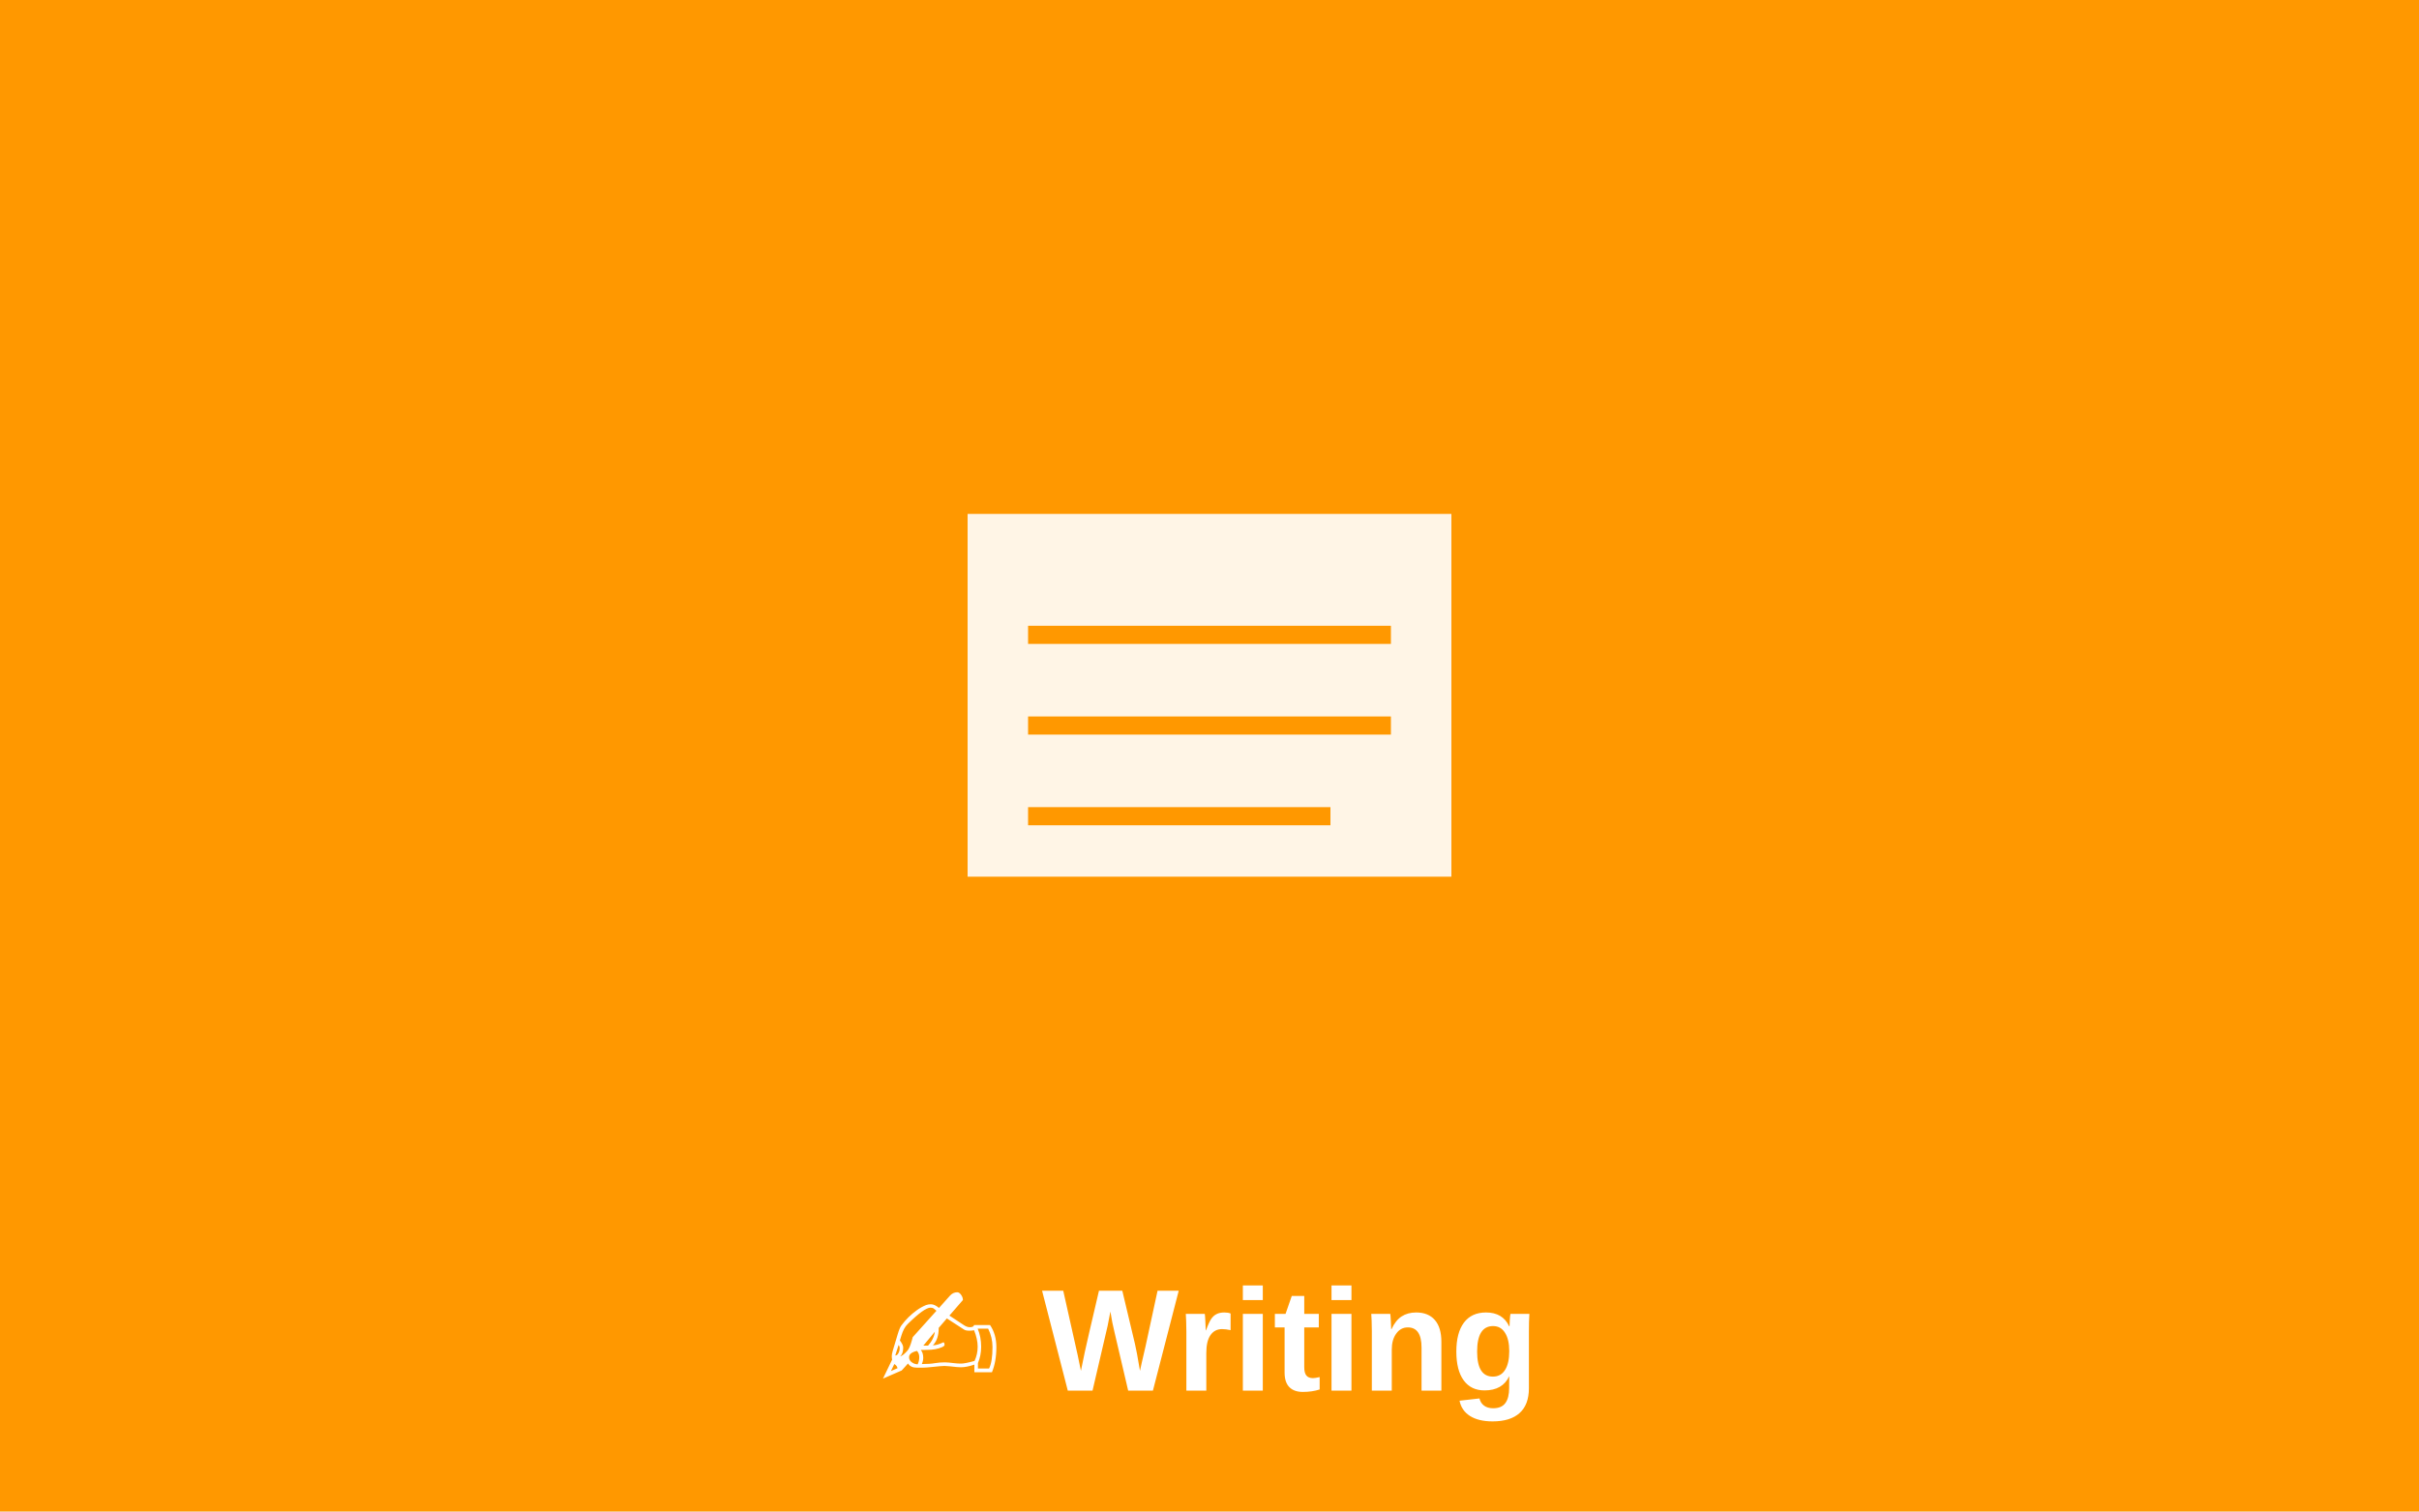
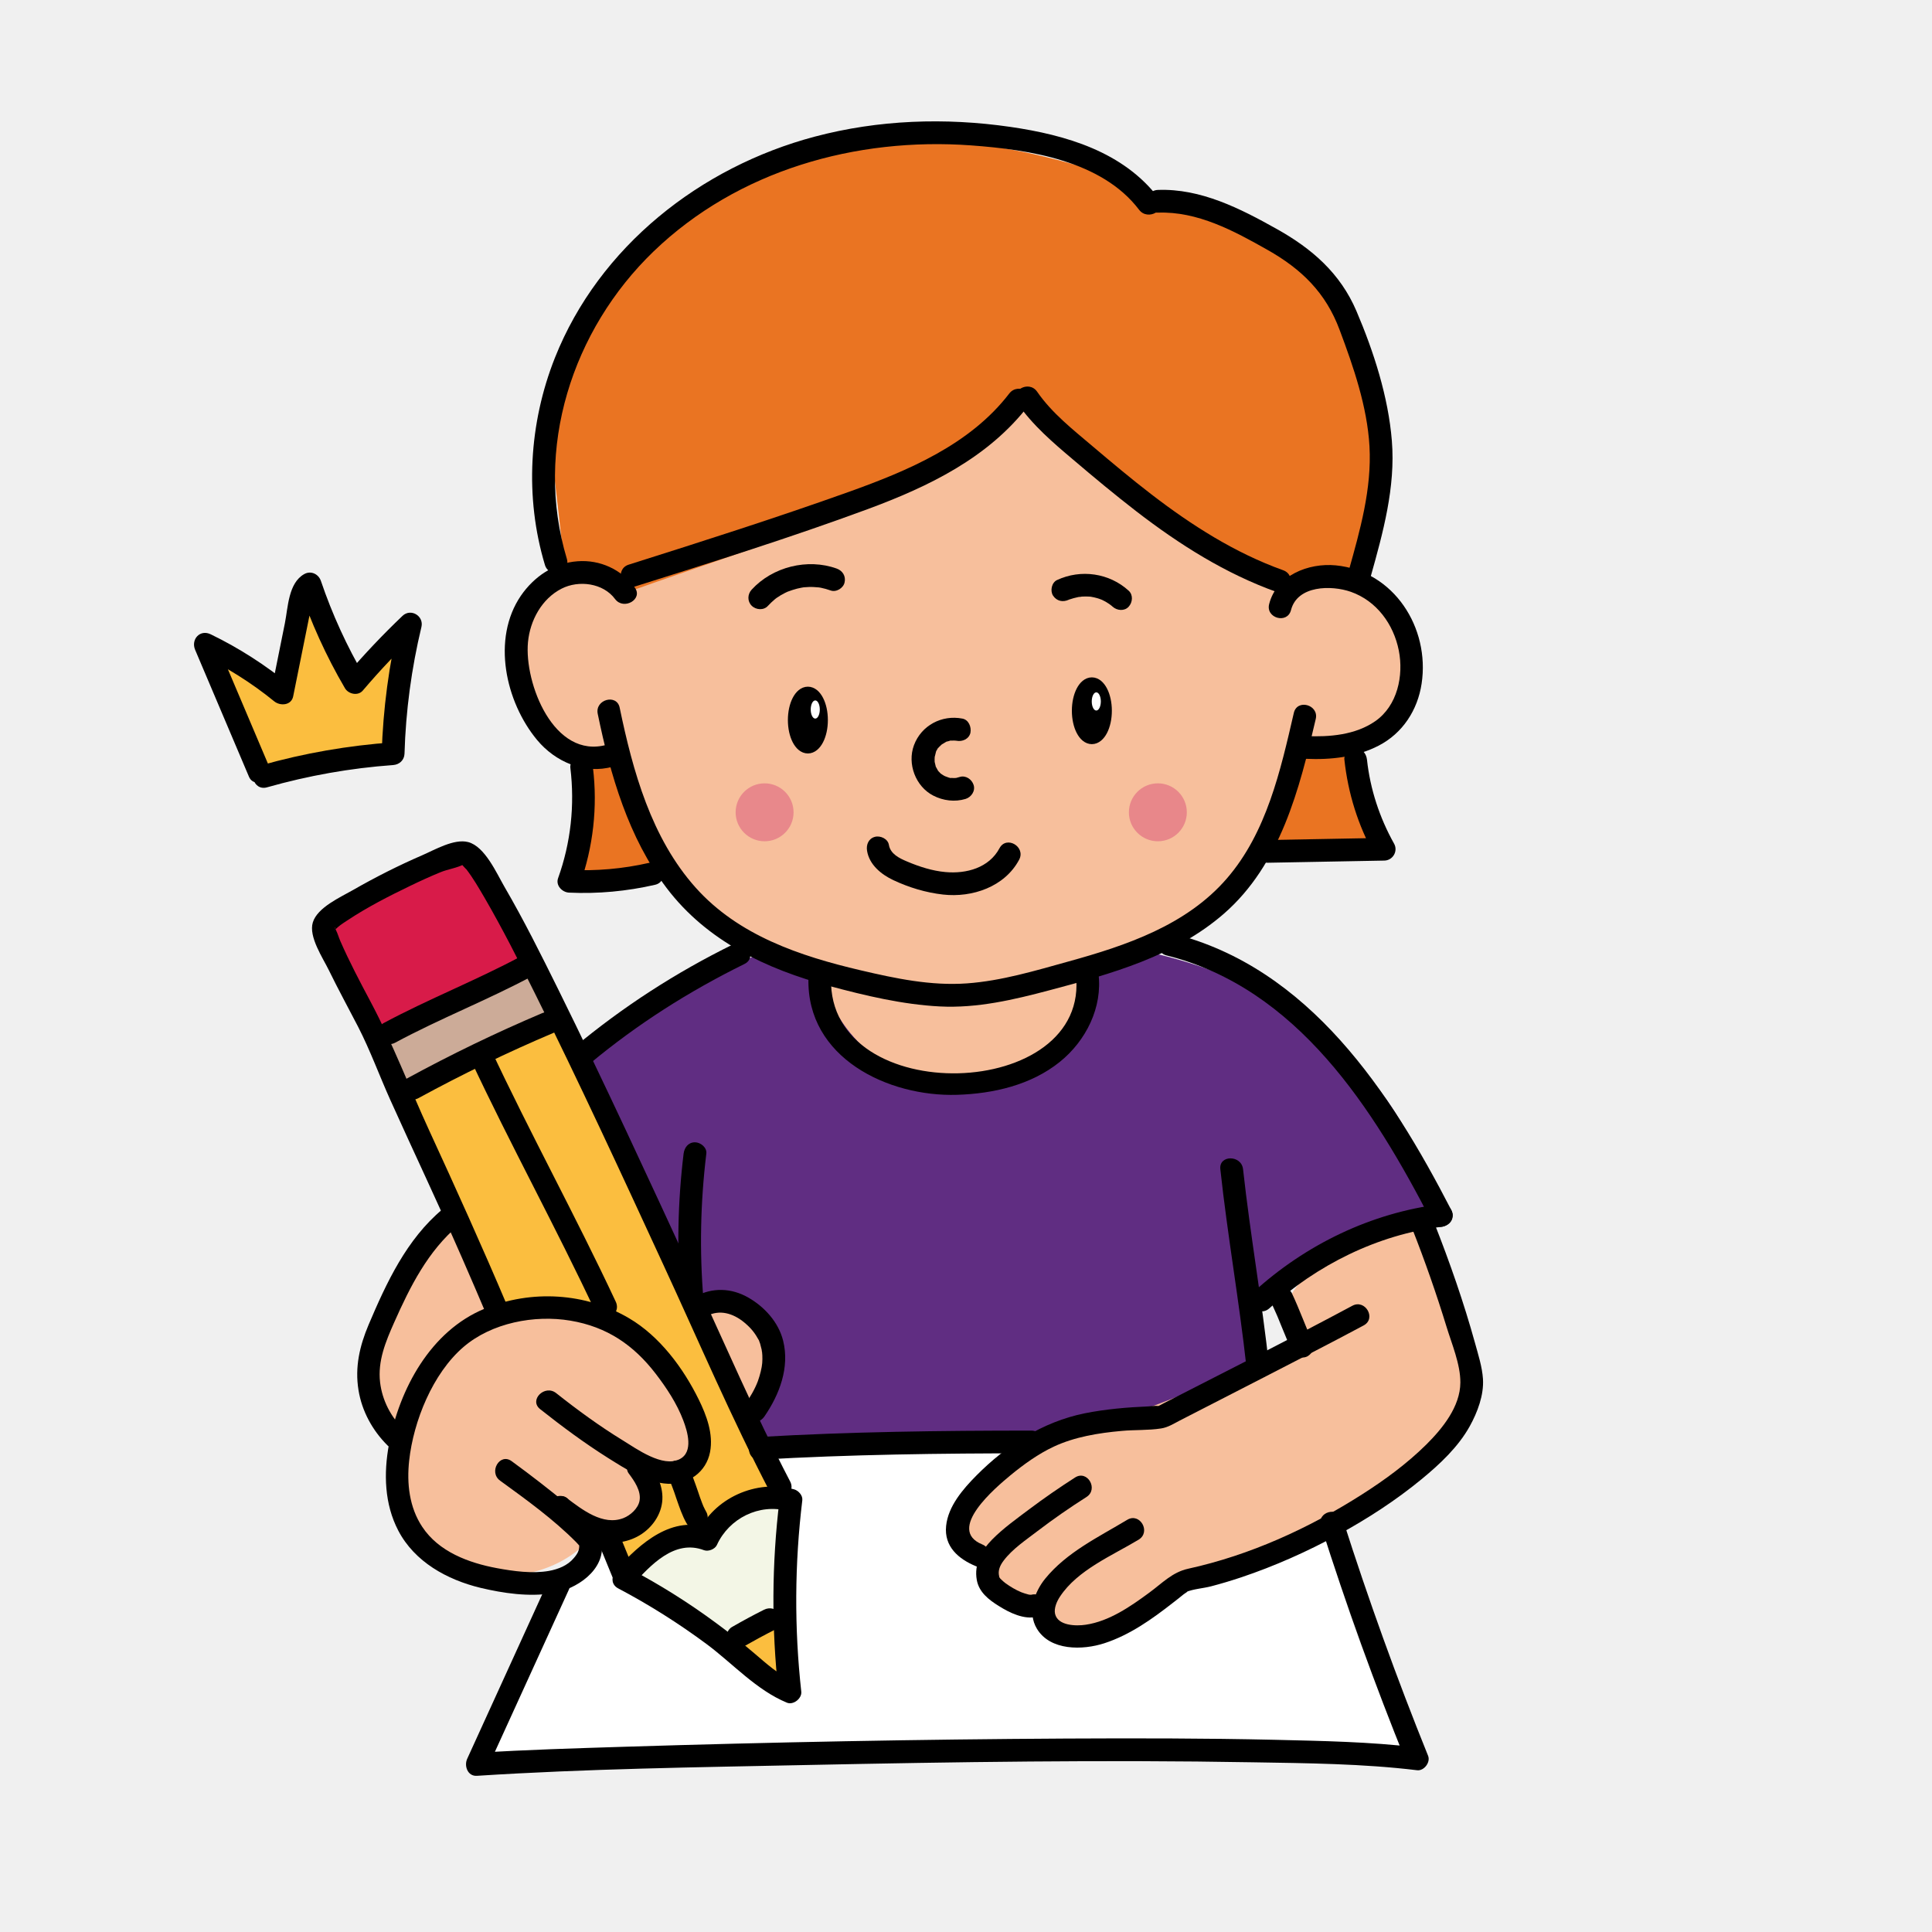
- <svg xmlns="http://www.w3.org/2000/svg" viewBox="0 0 400 250" width="400" height="250">
-   <rect width="400" height="250" fill="#ff9800" />
-   <g transform="translate(200,125)">
-     <rect x="-40" y="-40" width="80" height="60" fill="#fff" opacity="0.9" />
-     <line x1="-30" y1="-20" x2="30" y2="-20" stroke="#ff9800" stroke-width="3" />
-     <line x1="-30" y1="-5" x2="30" y2="-5" stroke="#ff9800" stroke-width="3" />
-     <line x1="-30" y1="10" x2="20" y2="10" stroke="#ff9800" stroke-width="3" />
-   </g>
-   <text x="200" y="230" font-family="Arial, sans-serif" font-size="24" fill="#fff" text-anchor="middle" font-weight="bold">✍️ Writing</text>
+ <svg xmlns="http://www.w3.org/2000/svg" version="1.1" x="0px" y="0px" viewBox="0 0 170.08 170.08" style="enable-background:new 0 0 170.08 170.08;" xml:space="preserve">
+   <style type="text/css">
+ 	.st0{fill:#EA7422;}
+ 	.st1{fill:#FFFFFF;}
+ 	.st2{fill:#FBBE3F;}
+ 	.st3{fill:#602D82;}
+ 	.st4{fill:#F3F6E6;}
+ 	.st5{fill:#D81B49;}
+ 	.st6{fill:#CCAB98;}
+ 	.st7{fill:#F7BF9C;}
+ 	.st8{stroke:#000000;stroke-miterlimit:10;}
+ 	.st9{opacity:0.502;fill:#DA5179;}
+ 	.st10{opacity:0.51;fill:#DA5179;}
+ </style>
+   <g id="Ebene_6">
+     <path class="st0" d="M50.88,76.66c23.41-0.48,46.82-0.97,70.24-1.45c-2.85-5.65-2.76-12.31-2.01-18.59s2.11-12.57,1.59-18.87   s-3.34-12.86-8.89-15.89c-7.98-4.35-16.51-7.96-25.52-9.12s-18.6,0.34-26.09,5.48s-12.5,14.25-11.45,23.28   C50.08,53,51.41,64.49,50.88,76.66z" />
+   </g>
+   <g id="Ebene_21">
+     <path class="st1" d="M50.91,136.76c-2.69,5.99-5.38,11.97-8.06,17.96c27.19-0.78,54.41-0.84,81.61-0.18   c-5.27-8.72-7.7-18.82-10.05-28.74c-20.04-0.26-40.1,0.58-60.05,2.54C53.07,131.31,51.98,134.36,50.91,136.76z" />
+   </g>
+   <g id="Ebene_22">
+     <path class="st2" d="M19.32,58.04c1.09,2.82,2.18,5.64,3.27,8.46c0.18,0.47,0.39,0.97,0.81,1.26c0.53,0.37,1.25,0.27,1.88,0.16   c2.34-0.4,4.68-0.8,7.02-1.2c0.57-0.1,1.17-0.21,1.58-0.61c0.46-0.44,0.57-1.13,0.66-1.76c0.4-2.82,0.79-5.64,1.19-8.47   c-1.47,1.32-2.94,2.64-4.41,3.96c-1.47-2.55-2.76-5.21-3.86-7.94c-0.85,3.01-1.71,6.02-2.56,9.03   C23.1,59.88,21.29,58.82,19.32,58.04z" />
+   </g>
+   <g id="Ebene_17">
+     <path class="st3" d="M66.39,84.19c-3.68,1.45-7.42,2.93-10.56,5.34c-3.13,2.42-5.64,5.94-5.9,9.89c-0.22,3.36,1.16,6.59,2.51,9.67   c1.58,3.59,3.15,7.17,4.73,10.76c0.76,1.73,1.57,3.53,3.01,4.75c2.01,1.7,4.83,1.97,7.46,2.13c14.22,0.82,28.5,0.42,42.65-1.2   c0.93-3.42,0.81-7.12-0.36-10.47c4.72-3.99,10.37-6.86,16.37-8.33c-1.33-7.62-6.6-14.2-13.21-18.22   c-6.61-4.02-14.43-5.68-22.16-5.96S74.88,80.85,66.39,84.19z" />
+   </g>
+   <g id="Ebene_12">
+     <path class="st2" d="M35.97,96.61c5.98,14,12.24,27.88,18.77,41.63c1.64-2.04,4.19-3.31,6.8-3.42c1.82-2.03,4.47-3.29,7.2-3.43   c-6.75-13.7-13.51-27.42-19.22-41.59C45.79,91.75,42.08,93.69,35.97,96.61z" />
+     <path class="st2" d="M65.13,144.69c1.04,1.28,2.21,2.45,3.47,3.51c-0.09-1.88-0.18-3.77-0.27-5.65   C67.12,142.92,65.97,143.48,65.13,144.69z" />
+   </g>
+   <g id="Ebene_18">
+     <path class="st4" d="M56,138.54c2.32,2.15,4.88,4.03,7.62,5.62c1.82-0.43,3.88-1.06,4.63-2.77c0.25-0.56,0.31-1.18,0.38-1.79   c0.28-2.6,0.56-5.2,0.84-7.79c-1.25-0.58-2.76-0.55-3.98,0.06s-2.15,1.82-2.42,3.17C60.47,134.71,57.75,135.96,56,138.54z" />
+   </g>
+   <g id="Ebene_19">
+     <path class="st5" d="M33.55,90.78c-1.56-2.41-2.9-4.97-3.97-7.63c-0.25-0.62-0.49-1.3-0.35-1.95c0.22-1,1.24-1.59,2.15-2.05   c2.04-1.03,4.09-2.07,6.13-3.1c1.09-0.55,2.38-1.11,3.48-0.59c0.66,0.31,1.09,0.94,1.48,1.56c1.56,2.5,2.82,5.18,3.75,7.98   C41.93,86.45,37.81,88.43,33.55,90.78z" />
+   </g>
+   <g id="Ebene_20">
+     <path class="st6" d="M33.69,92c0.65,0.4,0.8,1.25,0.96,1.99c0.16,0.74,0.49,1.59,1.23,1.76c0.59,0.14,1.16-0.22,1.66-0.56   c3.51-2.34,7.33-4.24,11.32-5.63c-0.56-0.54-0.72-1.35-0.98-2.08c-0.26-0.73-0.77-1.5-1.54-1.56c-0.37-0.03-0.74,0.12-1.08,0.27   C41.6,87.75,37.98,89.39,33.69,92z" />
+   </g>
+   <g id="Ebene_9">
+     <path class="st7" d="M55.29,52.11c-1.52-2.23-5.11-2.26-7.16-0.5c-2.05,1.75-2.74,4.7-2.49,7.39c0.21,2.23,1.03,4.48,2.68,6   c1.65,1.51,4.23,2.12,6.22,1.08c1.24,9.13,8.67,17.09,17.69,18.96c0.75,5.76,6.19,10.53,12,10.52c5.81-0.02,11.23-4.82,11.94-10.59   c7.66-1.03,14.35-7.2,16.01-14.74c0.32-1.44,0.56-3.08,1.76-3.94c1.13-0.81,2.65-0.61,4.03-0.76c4.23-0.48,7.38-5.32,6.1-9.39   s-6.62-6.24-10.37-4.21c-8.75-3.82-16.7-9.47-23.19-16.48C80.67,44.19,67.39,47.75,55.29,52.11z" />
+     <path class="st7" d="M113.56,114.15c0.58,1.22,1.16,2.44,1.73,3.67c-7.38,3.61-15.03,6.65-22.88,9.08   c-2.45,0.76-5.07,1.56-6.68,3.55s-1.46,5.58,0.91,6.55c-0.15,1.33,0.54,2.73,1.69,3.42c1.15,0.69,2.7,0.64,3.81-0.12   c-0.48,1.4,0.53,2.99,1.91,3.52c1.38,0.53,2.96,0.18,4.27-0.5c1.31-0.68,2.43-1.67,3.62-2.54c4.85-3.53,10.88-4.96,16.28-7.56   c5.41-2.6,10.64-7.17,10.99-13.16c0.19-3.33-1.17-6.53-2.5-9.59c-0.52-1.19-1.17-2.5-2.41-2.88c-1-0.3-2.06,0.11-3,0.54   C118.23,109.53,115.29,111.23,113.56,114.15z" />
+     <path class="st7" d="M61.7,115.36c0.83,2.19,1.74,4.34,2.74,6.46c0.27,0.57,0.6,1.19,1.2,1.39c0.64,0.21,1.36-0.17,1.72-0.73   c0.37-0.56,0.45-1.26,0.47-1.94c0.04-1.58-0.27-3.25-1.33-4.43C65.44,114.93,63.51,114.46,61.7,115.36z" />
+     <path class="st7" d="M40.44,107.1c-2.59,2.62-5.25,5.33-6.64,8.74c-1.39,3.41-1.2,7.74,1.44,10.32c-1.3,4.33,0.87,9.43,4.89,11.51   s9.43,0.88,12.21-2.68c3.23,0.21,5.98-3.58,4.79-6.59c0.66,1.13,2.42,1.25,3.43,0.41c1.01-0.83,1.3-2.31,1.03-3.59   s-1.03-2.4-1.84-3.43c-1.87-2.38-4.15-4.52-6.93-5.73s-6.09-1.39-8.79-0.02C42.85,113.35,41.68,110.64,40.44,107.1z" />
+   </g>
+   <g id="Ebene_10">
+ </g>
+   <g id="Ebene_14">
+ </g>
+   <g id="Ebene_15">
+ </g>
+   <g id="Ebene_16">
+ </g>
+   <g id="Ebene_13">
+     <g>
+       <g>
+         <path d="M99.24,133.79c-2.54,1.53-5.33,2.85-7.24,5.2c-0.96,1.19-1.57,2.97-0.72,4.39c1.18,1.96,4.04,1.9,5.94,1.28     c2.25-0.73,4.22-2.14,6.06-3.58c0.31-0.24,0.62-0.48,0.92-0.73c0.08-0.07,0.55-0.34,0.19-0.19c0.65-0.28,1.53-0.33,2.22-0.51     c0.88-0.23,1.75-0.49,2.62-0.78c2.96-0.99,5.83-2.27,8.57-3.76c2.6-1.42,5.1-3.04,7.38-4.92c1.59-1.31,3.2-2.82,4.21-4.64     c0.68-1.23,1.25-2.74,1.16-4.16c-0.07-1.06-0.42-2.14-0.7-3.16c-0.99-3.58-2.22-7.1-3.58-10.55c-0.47-1.18-2.4-0.67-1.93,0.53     c1.11,2.82,2.11,5.68,3,8.58c0.46,1.51,1.23,3.31,1.22,4.92c-0.01,2.12-1.58,4.05-3,5.46c-1.7,1.68-3.65,3.11-5.66,4.39     c-4.67,2.98-9.87,5.35-15.3,6.54c-1.41,0.31-2.28,1.27-3.43,2.11c-1.64,1.21-3.53,2.52-5.59,2.82c-0.84,0.13-2.46,0.1-2.7-0.96     c-0.11-0.49,0.16-1.11,0.43-1.51c1.54-2.35,4.61-3.62,6.93-5.02C101.35,134.86,100.35,133.13,99.24,133.79L99.24,133.79z" />
+       </g>
+     </g>
+     <g>
+       <g>
+         <path d="M55.88,51.72c-1.18-1.59-3.05-2.46-5.04-2.31c-2.07,0.15-3.83,1.35-4.99,3.04c-2.58,3.79-1.35,9.34,1.43,12.69     c1.61,1.94,4.19,3.05,6.68,2.35c1.24-0.35,0.71-2.28-0.53-1.93c-4.69,1.32-7.29-5.44-6.95-9.03c0.18-1.91,1.21-3.82,2.96-4.71     c1.51-0.77,3.66-0.5,4.71,0.92C54.91,53.75,56.64,52.75,55.88,51.72L55.88,51.72z" />
+       </g>
+     </g>
+     <g>
+       <g>
+         <path d="M113.65,53.71c0.56-2.19,3.56-2.21,5.27-1.61c2.27,0.8,3.76,2.85,4.22,5.16c0.44,2.22-0.12,4.86-2.06,6.22     c-1.76,1.23-4.05,1.41-6.13,1.32c-1.29-0.06-1.28,1.94,0,2c2.18,0.1,4.46-0.14,6.42-1.16c2.11-1.09,3.43-3.13,3.78-5.46     c0.74-4.91-2.43-9.91-7.56-10.41c-2.39-0.23-5.22,0.87-5.86,3.4C111.4,54.42,113.33,54.96,113.65,53.71L113.65,53.71z" />
+       </g>
+     </g>
+     <g>
+       <g>
+         <path d="M52.62,62.84c1.11,5.39,2.7,10.9,6.07,15.34c3.54,4.67,8.78,7.13,14.32,8.62c3.16,0.85,6.44,1.63,9.72,1.8     c3.3,0.17,6.52-0.59,9.68-1.43c5.39-1.43,11.03-2.99,15.33-6.73c4.98-4.34,6.66-10.98,8.09-17.15c0.29-1.25-1.64-1.79-1.93-0.53     c-1.17,5.07-2.4,10.54-5.9,14.58c-3.55,4.11-8.86,5.9-13.93,7.3c-2.92,0.81-5.9,1.71-8.94,1.93c-3.17,0.23-6.29-0.43-9.36-1.15     c-5.34-1.25-10.77-3.07-14.53-7.28c-3.9-4.36-5.53-10.25-6.69-15.85C54.29,61.05,52.36,61.58,52.62,62.84L52.62,62.84z" />
+       </g>
+     </g>
+     <g>
+       <g>
+         <path d="M55.87,51.64c6.86-2.16,13.74-4.32,20.49-6.81c5.38-1.99,10.65-4.52,14.22-9.18c0.78-1.02-0.95-2.02-1.73-1.01     c-3.46,4.51-8.93,6.8-14.12,8.66c-6.41,2.29-12.9,4.36-19.39,6.41C54.12,50.1,54.64,52.03,55.87,51.64L55.87,51.64z" />
+       </g>
+     </g>
+     <g>
+       <g>
+         <path d="M89.56,35.49c1.35,1.95,3.12,3.46,4.92,4.98c1.82,1.55,3.66,3.08,5.55,4.54c3.8,2.93,7.86,5.5,12.4,7.12     c1.21,0.43,1.74-1.5,0.53-1.93c-4.24-1.52-8.06-3.96-11.61-6.69c-1.76-1.35-3.46-2.78-5.15-4.21c-1.74-1.48-3.59-2.92-4.9-4.82     C90.56,33.42,88.83,34.42,89.56,35.49L89.56,35.49z" />
+       </g>
+     </g>
+     <g>
+       <g>
+         <path d="M49.9,49.19c-2.91-9.69,0.46-20.14,7.64-27.06c7.42-7.14,17.82-10.07,27.96-9.33c5.07,0.37,11.49,1.33,14.78,5.67     c0.77,1.01,2.51,0.02,1.73-1.01c-3.11-4.11-8.18-5.58-13.07-6.29c-5.73-0.83-11.61-0.63-17.22,0.86     C61.66,14.7,52.74,21.71,48.85,31.5c-2.29,5.77-2.67,12.27-0.88,18.23C48.34,50.96,50.27,50.43,49.9,49.19L49.9,49.19z" />
+       </g>
+     </g>
+     <g>
+       <g>
+         <path d="M101.93,18.72c3.49-0.13,6.69,1.6,9.64,3.27c3.01,1.7,5.14,3.77,6.36,7.05c1.22,3.25,2.43,6.76,2.63,10.25     c0.21,3.74-0.83,7.4-1.83,10.96c-0.35,1.24,1.58,1.77,1.93,0.53c1.09-3.88,2.2-7.89,1.87-11.97c-0.31-3.87-1.6-7.87-3.12-11.43     c-1.42-3.32-3.91-5.49-7.01-7.22c-3.21-1.8-6.69-3.58-10.47-3.44C100.65,16.77,100.65,18.77,101.93,18.72L101.93,18.72z" />
+       </g>
+     </g>
+     <g>
+       <g>
+         <path d="M50.21,67.59c0.4,3.3,0.04,6.6-1.08,9.72c-0.23,0.64,0.36,1.24,0.96,1.27c2.55,0.12,5.1-0.12,7.58-0.69     c1.25-0.29,0.72-2.22-0.53-1.93c-2.32,0.53-4.67,0.73-7.05,0.62c0.32,0.42,0.64,0.84,0.96,1.27c1.17-3.27,1.57-6.81,1.15-10.26     c-0.06-0.54-0.41-1-1-1C50.72,66.59,50.14,67.05,50.21,67.59L50.21,67.59z" />
+       </g>
+     </g>
+     <g>
+       <g>
+         <path d="M118.35,66.87c0.32,2.96,1.2,5.79,2.65,8.39c0.29-0.5,0.58-1,0.86-1.5c-3.42,0.06-6.83,0.13-10.25,0.19     c-1.29,0.02-1.29,2.02,0,2c3.42-0.06,6.83-0.13,10.25-0.19c0.76-0.01,1.24-0.84,0.86-1.5c-1.27-2.27-2.1-4.79-2.38-7.38     c-0.06-0.54-0.42-1-1-1C118.86,65.87,118.29,66.33,118.35,66.87L118.35,66.87z" />
+       </g>
+     </g>
+     <g>
+       <g>
+         <path d="M71.17,86.13c-0.18,6.99,7.01,10.44,13.09,10.25c3.19-0.1,6.51-0.86,9.04-2.9c2.3-1.85,3.78-4.8,3.4-7.78     c-0.16-1.26-2.17-1.27-2,0c1.47,11.29-21.83,11.99-21.54,0.44C73.21,84.84,71.21,84.84,71.17,86.13L71.17,86.13z" />
+       </g>
+     </g>
+     <g>
+       <g>
+         <path d="M67.6,53.34c0.19-0.21,0.4-0.4,0.62-0.59c0.05-0.04,0.11-0.08,0.02-0.02c0.05-0.04,0.1-0.07,0.15-0.11     c0.12-0.08,0.24-0.16,0.36-0.23c0.12-0.07,0.25-0.14,0.37-0.2c0.06-0.03,0.11-0.05,0.17-0.08c0.27-0.13-0.09,0.03,0.07-0.03     c0.27-0.1,0.54-0.19,0.81-0.26c0.12-0.03,0.25-0.06,0.37-0.08c0.08-0.01,0.16-0.03,0.23-0.04c-0.11,0.01-0.07,0.01,0.02,0     c0.28-0.02,0.57-0.04,0.85-0.02c0.14,0.01,0.28,0.02,0.42,0.03c0.16,0.02-0.15-0.03,0.01,0c0.06,0.01,0.12,0.02,0.19,0.03     c0.29,0.06,0.58,0.14,0.86,0.24c0.49,0.18,1.12-0.2,1.23-0.7c0.13-0.56-0.17-1.04-0.7-1.23c-2.57-0.92-5.64-0.15-7.48,1.86     c-0.37,0.4-0.39,1.02,0,1.41C66.56,53.71,67.24,53.74,67.6,53.34L67.6,53.34z" />
+       </g>
+     </g>
+     <g>
+       <g>
+         <path d="M94.08,52.8c0.02-0.01,0.12-0.07,0.14-0.06c-0.02-0.01-0.18,0.07-0.03,0.02c0.11-0.04,0.21-0.07,0.32-0.1     c0.1-0.03,0.19-0.05,0.29-0.07c0.06-0.01,0.12-0.02,0.18-0.04c0.14-0.03,0,0.02-0.04,0c0.07,0.02,0.22-0.02,0.3-0.03     c0.11-0.01,0.22-0.01,0.34-0.01c0.1,0,0.2,0.01,0.3,0.01c0.05,0,0.1,0.01,0.15,0.01c0.14,0.01-0.25-0.04-0.01,0     c0.2,0.03,0.39,0.08,0.58,0.13c0.11,0.03,0.21,0.07,0.32,0.11c0.02,0.01,0.18,0.07,0.05,0.02c-0.13-0.05,0.03,0.01,0.05,0.02     c0.19,0.09,0.38,0.19,0.55,0.31c0.04,0.03,0.08,0.05,0.12,0.08c0.02,0.02,0.19,0.15,0.08,0.05c-0.1-0.08,0.03,0.02,0.04,0.04     c0.05,0.04,0.09,0.08,0.14,0.12c0.39,0.35,1.04,0.41,1.41,0c0.35-0.38,0.41-1.04,0-1.41c-1.71-1.56-4.21-1.91-6.3-0.94     c-0.48,0.22-0.63,0.94-0.36,1.37C93.03,52.93,93.57,53.03,94.08,52.8L94.08,52.8z" />
+       </g>
+     </g>
+     <g>
+       <g>
+         <path d="M84.72,63.26c-1.81-0.35-3.61,0.6-4.26,2.34c-0.61,1.64,0.14,3.64,1.7,4.44c0.87,0.45,1.9,0.58,2.85,0.29     c0.5-0.16,0.87-0.7,0.7-1.23c-0.16-0.5-0.7-0.87-1.23-0.7c-0.09,0.03-0.19,0.05-0.29,0.08c-0.11,0.02-0.1,0.02,0.05,0     c-0.05,0.01-0.1,0.01-0.15,0.01c-0.07,0-0.15,0.01-0.22,0c-0.05,0-0.1,0-0.15-0.01c-0.11-0.01-0.1-0.01,0.05,0.01     c-0.14,0.03-0.37-0.09-0.5-0.13c-0.1-0.04-0.09-0.03,0.03,0.02c-0.04-0.02-0.09-0.04-0.13-0.06c-0.07-0.03-0.13-0.07-0.19-0.11     c-0.04-0.03-0.08-0.05-0.12-0.08c-0.09-0.06-0.08-0.06,0.03,0.02c-0.07-0.02-0.16-0.15-0.22-0.2c-0.03-0.03-0.21-0.2-0.03-0.03     c-0.07-0.07-0.12-0.17-0.16-0.25c-0.02-0.04-0.05-0.09-0.07-0.13c-0.05-0.1-0.04-0.09,0.01,0.03c-0.04-0.05-0.06-0.15-0.07-0.21     c-0.03-0.1-0.05-0.2-0.07-0.29c-0.04-0.2,0.01,0.2,0-0.07c0-0.09-0.01-0.18,0-0.26c0-0.05,0.01-0.1,0.01-0.15     c0.01-0.11,0.01-0.1-0.01,0.04c0.02,0,0.11-0.46,0.14-0.51c-0.15,0.22,0.03-0.05,0.06-0.1c0.03-0.05,0.07-0.16,0.12-0.19     c-0.08,0.1-0.09,0.11-0.02,0.03c0.03-0.04,0.06-0.07,0.1-0.11c0.06-0.06,0.13-0.12,0.19-0.18c0.06-0.05,0.04-0.03-0.06,0.04     c0.04-0.03,0.08-0.06,0.12-0.09c0.08-0.05,0.17-0.1,0.25-0.15c0.04-0.02,0.09-0.04,0.13-0.07c-0.03,0.01-0.07,0.03-0.1,0.04     c0.07-0.05,0.2-0.07,0.28-0.09c0.07-0.02,0.22-0.08,0.29-0.06c-0.04,0.01-0.08,0.01-0.12,0.02c0.05-0.01,0.1-0.01,0.15-0.01     c0.1-0.01,0.2-0.01,0.29,0c0.05,0,0.1,0.01,0.15,0.01c-0.14-0.02-0.16-0.02-0.05,0c0.51,0.1,1.1-0.14,1.23-0.7     C85.53,63.99,85.27,63.36,84.72,63.26L84.72,63.26z" />
+       </g>
+     </g>
+     <g>
+       <g>
+         <path d="M76.33,74.9c0.2,1.23,1.25,2.08,2.31,2.58c1.38,0.65,2.87,1.1,4.38,1.27c2.57,0.29,5.43-0.68,6.7-3.07     c0.6-1.14-1.12-2.15-1.73-1.01c-0.92,1.73-2.92,2.27-4.76,2.1c-1.15-0.1-2.32-0.48-3.38-0.93c-0.69-0.29-1.47-0.67-1.6-1.47     c-0.09-0.53-0.75-0.83-1.23-0.7C76.46,73.82,76.24,74.36,76.33,74.9L76.33,74.9z" />
+       </g>
+     </g>
+     <g>
+       <g>
+         <path d="M44.03,130.35c2.3,1.67,4.7,3.4,6.7,5.42c0.09,0.09,0.33,0.35,0.33,0.36c-0.15-0.36,0.01-0.05-0.13,0.37     c-0.07,0.24-0.27,0.5-0.43,0.68c-0.54,0.64-1.35,0.96-2.16,1.11c-1.48,0.26-3.13,0.03-4.59-0.24c-2.48-0.46-5.13-1.44-6.58-3.64     c-1.14-1.72-1.37-3.81-1.15-5.83c0.38-3.47,2.07-7.67,4.78-10c2.48-2.13,6.25-2.85,9.41-2.32c3.23,0.54,5.58,2.16,7.51,4.67     c0.96,1.25,1.87,2.63,2.43,4.11c0.37,0.97,0.92,2.78-0.31,3.41c-1.5,0.78-3.82-0.92-5.03-1.66c-2.04-1.25-3.98-2.67-5.85-4.15     c-1-0.79-2.42,0.61-1.41,1.41c1.92,1.52,3.9,2.99,5.98,4.3c1.54,0.96,3.38,2.18,5.26,2.27c1.8,0.09,3.38-1.01,3.72-2.8     c0.3-1.59-0.31-3.22-1-4.62c-1.36-2.77-3.44-5.57-6.13-7.15c-3.83-2.26-8.62-2.53-12.72-0.84c-4.76,1.96-7.51,7.07-8.42,11.95     c-0.47,2.55-0.4,5.24,0.82,7.58c1.44,2.76,4.3,4.33,7.23,5.04c2.01,0.48,4.28,0.81,6.33,0.48c2.09-0.33,4.69-2.02,4.35-4.46     c-0.19-1.41-1.97-2.49-2.97-3.32c-1.61-1.33-3.27-2.62-4.96-3.85C43.99,127.87,42.99,129.6,44.03,130.35L44.03,130.35z" />
+       </g>
+     </g>
+     <g>
+       <g>
+         <path d="M49.32,133.69c1.29,0,1.29-2,0-2C48.04,131.69,48.03,133.69,49.32,133.69L49.32,133.69z" />
+       </g>
+     </g>
+     <g>
+       <g>
+         <path d="M48.87,133.59c1.06,0.79,2.14,1.57,3.41,1.97c1.26,0.39,2.61,0.34,3.79-0.27c1.15-0.59,2.06-1.74,2.22-3.04     c0.16-1.3-0.46-2.54-1.22-3.56c-0.32-0.43-0.86-0.65-1.37-0.36c-0.43,0.25-0.68,0.93-0.36,1.37c0.5,0.67,1.12,1.55,0.96,2.42     c-0.12,0.67-0.8,1.28-1.41,1.52c-1.81,0.71-3.65-0.75-5.02-1.78c-0.43-0.32-1.12-0.07-1.37,0.36     C48.21,132.74,48.44,133.27,48.87,133.59L48.87,133.59z" />
+       </g>
+     </g>
+     <g>
+       <g>
+         <path d="M52.75,135.99c0.42,1.03,0.85,2.07,1.27,3.1c0.26,0.64,1.11,1.06,1.67,0.44c1.58-1.74,3.69-4.05,6.29-3.06     c0.38,0.14,0.96-0.09,1.13-0.46c1.07-2.35,3.73-3.68,6.24-2.99c-0.24-0.32-0.49-0.64-0.73-0.96c-0.68,5.6-0.71,11.25-0.09,16.86     c0.42-0.32,0.84-0.64,1.27-0.96c-1.29-0.54-2.34-1.52-3.39-2.41c-1.1-0.94-2.24-1.84-3.41-2.7c-2.4-1.77-4.93-3.36-7.57-4.75     c-1.14-0.6-2.15,1.12-1.01,1.73c2.73,1.44,5.34,3.09,7.82,4.93c2.3,1.72,4.35,4.02,7.03,5.13c0.57,0.24,1.33-0.37,1.27-0.96     c-0.62-5.61-0.59-11.26,0.09-16.86c0.05-0.43-0.35-0.86-0.73-0.96c-3.31-0.91-7.07,0.76-8.5,3.91c0.38-0.15,0.75-0.31,1.13-0.46     c-3.32-1.25-6.17,1.3-8.24,3.58c0.56,0.15,1.11,0.29,1.67,0.44c-0.42-1.03-0.85-2.07-1.27-3.1     C54.2,134.29,52.26,134.8,52.75,135.99L52.75,135.99z" />
+       </g>
+     </g>
+     <g>
+       <g>
+         <path d="M65.45,144.96c0.93-0.53,1.87-1.04,2.82-1.52c0.47-0.24,0.64-0.93,0.36-1.37c-0.31-0.48-0.87-0.61-1.37-0.36     c-0.96,0.48-1.9,0.99-2.82,1.52c-0.45,0.26-0.65,0.92-0.36,1.37C64.38,145.05,64.97,145.23,65.45,144.96L65.45,144.96z" />
+       </g>
+     </g>
+     <g>
+       <g>
+         <path d="M44.67,114.99c-2.2-5.2-4.53-10.35-6.89-15.48c-1.73-3.76-3.21-7.66-5.15-11.31c-0.94-1.77-1.88-3.54-2.68-5.38     c-0.13-0.3-0.22-0.63-0.36-0.91c-0.26-0.5,0.11-0.2-0.17,0.01c-0.14,0.11,0.29-0.27,0.37-0.34c0.24-0.2,0.52-0.38,0.78-0.55     c1.75-1.16,3.64-2.13,5.53-3.04c0.89-0.43,1.78-0.84,2.69-1.21c0.63-0.26,1.45-0.37,2.04-0.69c-0.03,0.02-0.29-0.14-0.23-0.06     c0.1,0.14,0.51,0.57,0.45,0.49c0.6,0.78,1.1,1.65,1.6,2.5c1.59,2.74,3.02,5.57,4.43,8.41c3.92,7.88,7.61,15.87,11.29,23.85     c3.11,6.72,6.03,13.58,9.46,20.15c0.6,1.14,2.32,0.13,1.73-1.01c-3.12-5.98-5.79-12.21-8.62-18.33     c-3.87-8.38-7.73-16.77-11.82-25.04c-1.5-3.03-3.01-6.06-4.71-8.98c-0.68-1.17-1.72-3.56-3.2-3.94     c-1.24-0.32-2.95,0.69-4.04,1.16c-2.08,0.9-4.12,1.93-6.09,3.06c-1.08,0.62-3.14,1.53-3.54,2.85c-0.39,1.26,0.89,3.14,1.41,4.21     c0.82,1.68,1.71,3.31,2.57,4.97c1.07,2.08,1.88,4.32,2.84,6.45c2.09,4.65,4.28,9.25,6.32,13.92c0.76,1.74,1.51,3.48,2.25,5.23     C43.44,117.18,45.16,116.17,44.67,114.99L44.67,114.99z" />
+       </g>
+     </g>
+     <g>
+       <g>
+         <path d="M58.8,130.07c0.08,0.14,0.15,0.28,0.22,0.43c0.02,0.04,0.04,0.08,0.06,0.12c0.05,0.12-0.02-0.05-0.04-0.08     c0.03,0.09,0.07,0.18,0.11,0.27c0.14,0.36,0.27,0.73,0.39,1.1c0.26,0.74,0.51,1.51,0.9,2.19c0.26,0.45,0.92,0.65,1.37,0.36     c0.46-0.3,0.64-0.88,0.36-1.37c-0.08-0.14-0.15-0.28-0.22-0.43c-0.02-0.04-0.04-0.08-0.06-0.12c-0.05-0.12,0.02,0.05,0.04,0.08     c-0.03-0.09-0.07-0.18-0.11-0.27c-0.14-0.36-0.27-0.73-0.39-1.1c-0.26-0.74-0.51-1.51-0.9-2.19c-0.26-0.45-0.92-0.65-1.37-0.36     C58.7,128.99,58.52,129.58,58.8,130.07L58.8,130.07z" />
+       </g>
+     </g>
+     <g>
+       <g>
+         <path d="M54.21,114.6c-3.52-7.53-7.54-14.82-11.06-22.35c-0.54-1.16-2.27-0.15-1.73,1.01c3.52,7.53,7.54,14.82,11.06,22.35     C53.03,116.77,54.75,115.76,54.21,114.6L54.21,114.6z" />
+       </g>
+     </g>
+     <g>
+       <g>
+         <path d="M36.84,96.67c3.87-2.11,7.84-4.03,11.9-5.75c0.5-0.21,0.61-0.94,0.36-1.37c-0.3-0.51-0.87-0.57-1.37-0.36     c-4.06,1.72-8.03,3.64-11.9,5.75C34.7,95.56,35.7,97.29,36.84,96.67L36.84,96.67z" />
+       </g>
+     </g>
+     <g>
+       <g>
+         <path d="M34.79,91.79c3.95-2.13,8.15-3.76,12.1-5.88c1.13-0.61,0.13-2.34-1.01-1.73c-3.95,2.12-8.15,3.76-12.1,5.88     C32.65,90.67,33.66,92.4,34.79,91.79L34.79,91.79z" />
+       </g>
+     </g>
+     <g>
+       <g>
+         <path d="M111.99,114.84c0.15,0.32,0.29,0.64,0.43,0.96c0.05,0.12-0.02-0.04-0.03-0.07c0.02,0.05,0.04,0.09,0.06,0.14     c0.04,0.1,0.08,0.19,0.12,0.29c0.08,0.2,0.16,0.39,0.24,0.59c0.31,0.76,0.62,1.52,0.97,2.26c0.23,0.47,0.94,0.64,1.37,0.36     c0.48-0.31,0.6-0.86,0.36-1.37c-0.15-0.32-0.29-0.64-0.43-0.96c-0.05-0.12,0.02,0.04,0.03,0.07c-0.02-0.05-0.04-0.09-0.06-0.14     c-0.04-0.1-0.08-0.19-0.12-0.29c-0.08-0.2-0.16-0.39-0.24-0.59c-0.31-0.76-0.62-1.52-0.97-2.26c-0.23-0.47-0.94-0.64-1.37-0.36     C111.87,113.78,111.75,114.33,111.99,114.84L111.99,114.84z" />
+       </g>
+     </g>
+     <g>
+       <g>
+         <path d="M119.05,114.95c-5.48,2.94-11.04,5.73-16.58,8.57c-0.21,0.11-0.41,0.22-0.62,0.32c0.18-0.08,0.4-0.03,0.08-0.07     c-0.27-0.03-0.58,0.03-0.84,0.04c-1.88,0.08-3.76,0.24-5.61,0.61c-3.69,0.75-6.89,2.82-9.52,5.47c-1.18,1.19-2.49,2.7-2.67,4.44     c-0.19,1.82,1.09,2.92,2.65,3.56c1.19,0.49,1.71-1.45,0.53-1.93c-3.21-1.31,1.17-5,2.5-6.1c1.16-0.95,2.43-1.87,3.8-2.51     c1.84-0.86,3.94-1.2,5.95-1.38c1.15-0.11,2.36-0.04,3.5-0.22c0.59-0.09,1.09-0.41,1.61-0.68c2.46-1.26,4.92-2.52,7.38-3.79     c2.95-1.52,5.91-3.03,8.84-4.6C121.19,116.06,120.18,114.34,119.05,114.95L119.05,114.95z" />
+       </g>
+     </g>
+     <g>
+       <g>
+         <path d="M94.64,130.07c-1.39,0.89-2.75,1.83-4.08,2.83c-1.09,0.82-2.24,1.64-3.21,2.62c-0.95,0.96-1.61,2.19-1.36,3.57     c0.19,1.07,1.05,1.74,1.92,2.28c0.95,0.6,2.26,1.25,3.41,0.95c1.25-0.32,0.72-2.25-0.53-1.93c-0.11,0.02-0.09,0.03,0.04,0     c-0.06,0-0.11,0-0.17,0c-0.21-0.05,0.14,0.04-0.12-0.02c-0.2-0.05-0.48-0.14-0.63-0.2c-0.49-0.2-0.97-0.49-1.4-0.8     c-0.12-0.09-0.28-0.23-0.44-0.39c-0.06-0.06-0.14-0.23-0.05-0.05c-0.08-0.15-0.03-0.04-0.06-0.16c-0.13-0.51,0.08-0.97,0.39-1.38     c0.77-1.03,1.98-1.83,2.98-2.6c1.39-1.06,2.83-2.06,4.31-3C96.73,131.1,95.73,129.37,94.64,130.07L94.64,130.07z" />
+       </g>
+     </g>
+     <g>
+       <g>
+         <path d="M111.75,115.17c4.16-3.8,9.53-6.48,15.14-7.17c0.54-0.07,0.99-0.41,1-1c0.01-0.49-0.46-1.07-1-1     c-6.18,0.76-11.97,3.57-16.56,7.76C109.38,114.63,110.8,116.04,111.75,115.17L111.75,115.17z" />
+       </g>
+     </g>
+     <g>
+       <g>
+         <path d="M102.7,84.11c11.51,2.88,18.23,13.52,23.32,23.4c0.59,1.14,2.32,0.13,1.73-1.01c-5.34-10.35-12.49-21.31-24.52-24.32     C101.98,81.87,101.45,83.8,102.7,84.11L102.7,84.11z" />
+       </g>
+     </g>
+     <g>
+       <g>
+         <path d="M107.43,102.93c0.63,5.83,1.66,11.6,2.3,17.42c0.14,1.27,2.14,1.28,2,0c-0.63-5.82-1.66-11.6-2.3-17.42     C109.29,101.66,107.29,101.65,107.43,102.93L107.43,102.93z" />
+       </g>
+     </g>
+     <g>
+       <g>
+         <path d="M64.53,83.14c-5.04,2.48-9.7,5.49-14.02,9.09c-0.99,0.82,0.43,2.23,1.41,1.41c4.19-3.49,8.73-6.37,13.62-8.78     C66.7,84.29,65.69,82.57,64.53,83.14L64.53,83.14z" />
+       </g>
+     </g>
+     <g>
+       <g>
+         <path d="M38.95,106.46c-3.15,2.63-4.93,6.46-6.5,10.16c-0.79,1.87-1.22,3.73-0.89,5.76c0.3,1.85,1.23,3.55,2.56,4.87     c0.92,0.91,2.33-0.51,1.41-1.41c-1.13-1.12-1.88-2.56-2.07-4.15c-0.22-1.88,0.49-3.58,1.24-5.27c1.4-3.15,2.97-6.29,5.66-8.55     C41.35,107.05,39.93,105.64,38.95,106.46L38.95,106.46z" />
+       </g>
+     </g>
+     <g>
+       <g>
+         <path d="M66.89,128.5c7.96-0.46,15.94-0.56,23.91-0.56c1.29,0,1.29-2,0-2c-7.97,0-15.95,0.1-23.91,0.56     C65.62,126.57,65.61,128.57,66.89,128.5L66.89,128.5z" />
+       </g>
+     </g>
+     <g>
+       <g>
+         <path d="M62.19,115.87c1.16-0.63,2.36-0.25,3.33,0.55c0.62,0.52,0.93,0.92,1.3,1.59c0.08,0.14-0.08-0.23,0.01,0.04     c0.03,0.08,0.06,0.17,0.09,0.25c0.05,0.17,0.09,0.34,0.13,0.51c0.01,0.05,0.05,0.4,0.03,0.14c0.01,0.12,0.02,0.24,0.03,0.36     c0.01,0.23,0.01,0.46-0.01,0.69c-0.03,0.4-0.19,1.05-0.38,1.58c-0.28,0.75-0.71,1.45-1.16,2.11c-0.31,0.44-0.08,1.11,0.36,1.37     c0.5,0.29,1.06,0.09,1.37-0.36c1.33-1.93,2.24-4.32,1.65-6.68c-0.41-1.63-1.64-2.98-3.08-3.8c-1.48-0.84-3.15-0.9-4.65-0.08     C60.06,114.76,61.06,116.49,62.19,115.87L62.19,115.87z" />
+       </g>
+     </g>
+     <g>
+       <g>
+         <path d="M60.18,101.56c-0.52,4.27-0.6,8.59-0.25,12.88c0.11,1.27,2.11,1.28,2,0c-0.36-4.29-0.27-8.6,0.25-12.88     c0.07-0.54-0.51-1-1-1C60.59,100.56,60.25,101.02,60.18,101.56L60.18,101.56z" />
+       </g>
+     </g>
+     <g>
+       <g>
+         <path d="M48.36,138.98c-2.41,5.28-4.82,10.56-7.23,15.85c-0.29,0.63,0.04,1.56,0.86,1.5c9.64-0.62,19.33-0.75,28.98-0.95     c13.1-0.27,26.21-0.47,39.31-0.24c4.82,0.08,9.69,0.12,14.48,0.7c0.6,0.07,1.19-0.7,0.96-1.27c-2.76-6.83-5.26-13.77-7.5-20.79     c-0.39-1.22-2.32-0.7-1.93,0.53c2.23,7.02,4.73,13.96,7.5,20.79c0.32-0.42,0.64-0.84,0.96-1.27c-4.15-0.5-8.36-0.57-12.53-0.67     c-6.13-0.14-12.27-0.14-18.41-0.11c-12.92,0.07-25.84,0.32-38.76,0.72c-4.36,0.14-8.72,0.26-13.07,0.54c0.29,0.5,0.58,1,0.86,1.5     c2.41-5.28,4.82-10.56,7.23-15.85C50.62,138.83,48.9,137.81,48.36,138.98L48.36,138.98z" />
+       </g>
+     </g>
+     <ellipse class="st8" cx="71.12" cy="63.39" rx="1.26" ry="2.44" />
+     <ellipse class="st8" cx="96.12" cy="62.57" rx="1.26" ry="2.44" />
+     <g>
+       <g>
+         <path d="M23.51,69.31c3.63-1.03,7.34-1.69,11.1-1.96c0.55-0.04,0.98-0.43,1-1c0.11-3.77,0.61-7.49,1.49-11.16     c0.23-0.97-0.94-1.67-1.67-0.97c-1.72,1.64-3.35,3.36-4.89,5.16c0.52,0.07,1.05,0.13,1.57,0.2c-1.57-2.68-2.86-5.49-3.86-8.44     c-0.21-0.61-0.88-0.93-1.47-0.6c-1.4,0.79-1.42,2.92-1.7,4.32c-0.4,1.97-0.79,3.94-1.19,5.91c0.56-0.15,1.11-0.29,1.67-0.44     c-2.16-1.76-4.49-3.27-7.01-4.49c-0.95-0.46-1.76,0.45-1.37,1.37c1.58,3.72,3.16,7.44,4.73,11.15c0.5,1.18,2.22,0.16,1.73-1.01     c-1.58-3.72-3.16-7.44-4.73-11.15c-0.46,0.46-0.91,0.91-1.37,1.37c2.35,1.14,4.58,2.52,6.6,4.17c0.53,0.43,1.51,0.37,1.67-0.44     c0.33-1.62,0.65-3.24,0.98-4.86c0.16-0.81,0.33-1.62,0.49-2.43c0.08-0.41,0.1-1.51,0.5-1.74c-0.49-0.2-0.98-0.4-1.47-0.6     c1.05,3.1,2.4,6.09,4.06,8.92c0.31,0.52,1.15,0.7,1.57,0.2c1.54-1.81,3.17-3.53,4.89-5.16c-0.56-0.32-1.11-0.65-1.67-0.97     c-0.92,3.83-1.44,7.75-1.56,11.69c0.33-0.33,0.67-0.67,1-1c-3.94,0.28-7.83,0.95-11.63,2.03C21.74,67.74,22.26,69.67,23.51,69.31     L23.51,69.31z" />
+       </g>
+     </g>
+   </g>
+   <g id="Ebene_5">
+ </g>
+   <g id="Ebene_23">
+     <ellipse class="st1" cx="71.77" cy="62.46" rx="0.4" ry="0.8" />
+     <ellipse class="st1" cx="96.51" cy="61.75" rx="0.4" ry="0.8" />
+   </g>
+   <g id="Ebene_24">
+     <circle class="st9" cx="67.31" cy="71.51" r="2.55" />
+     <circle class="st10" cx="101.93" cy="71.51" r="2.55" />
+   </g>
+   <g id="Ebene_7">
+ </g>
</svg>
